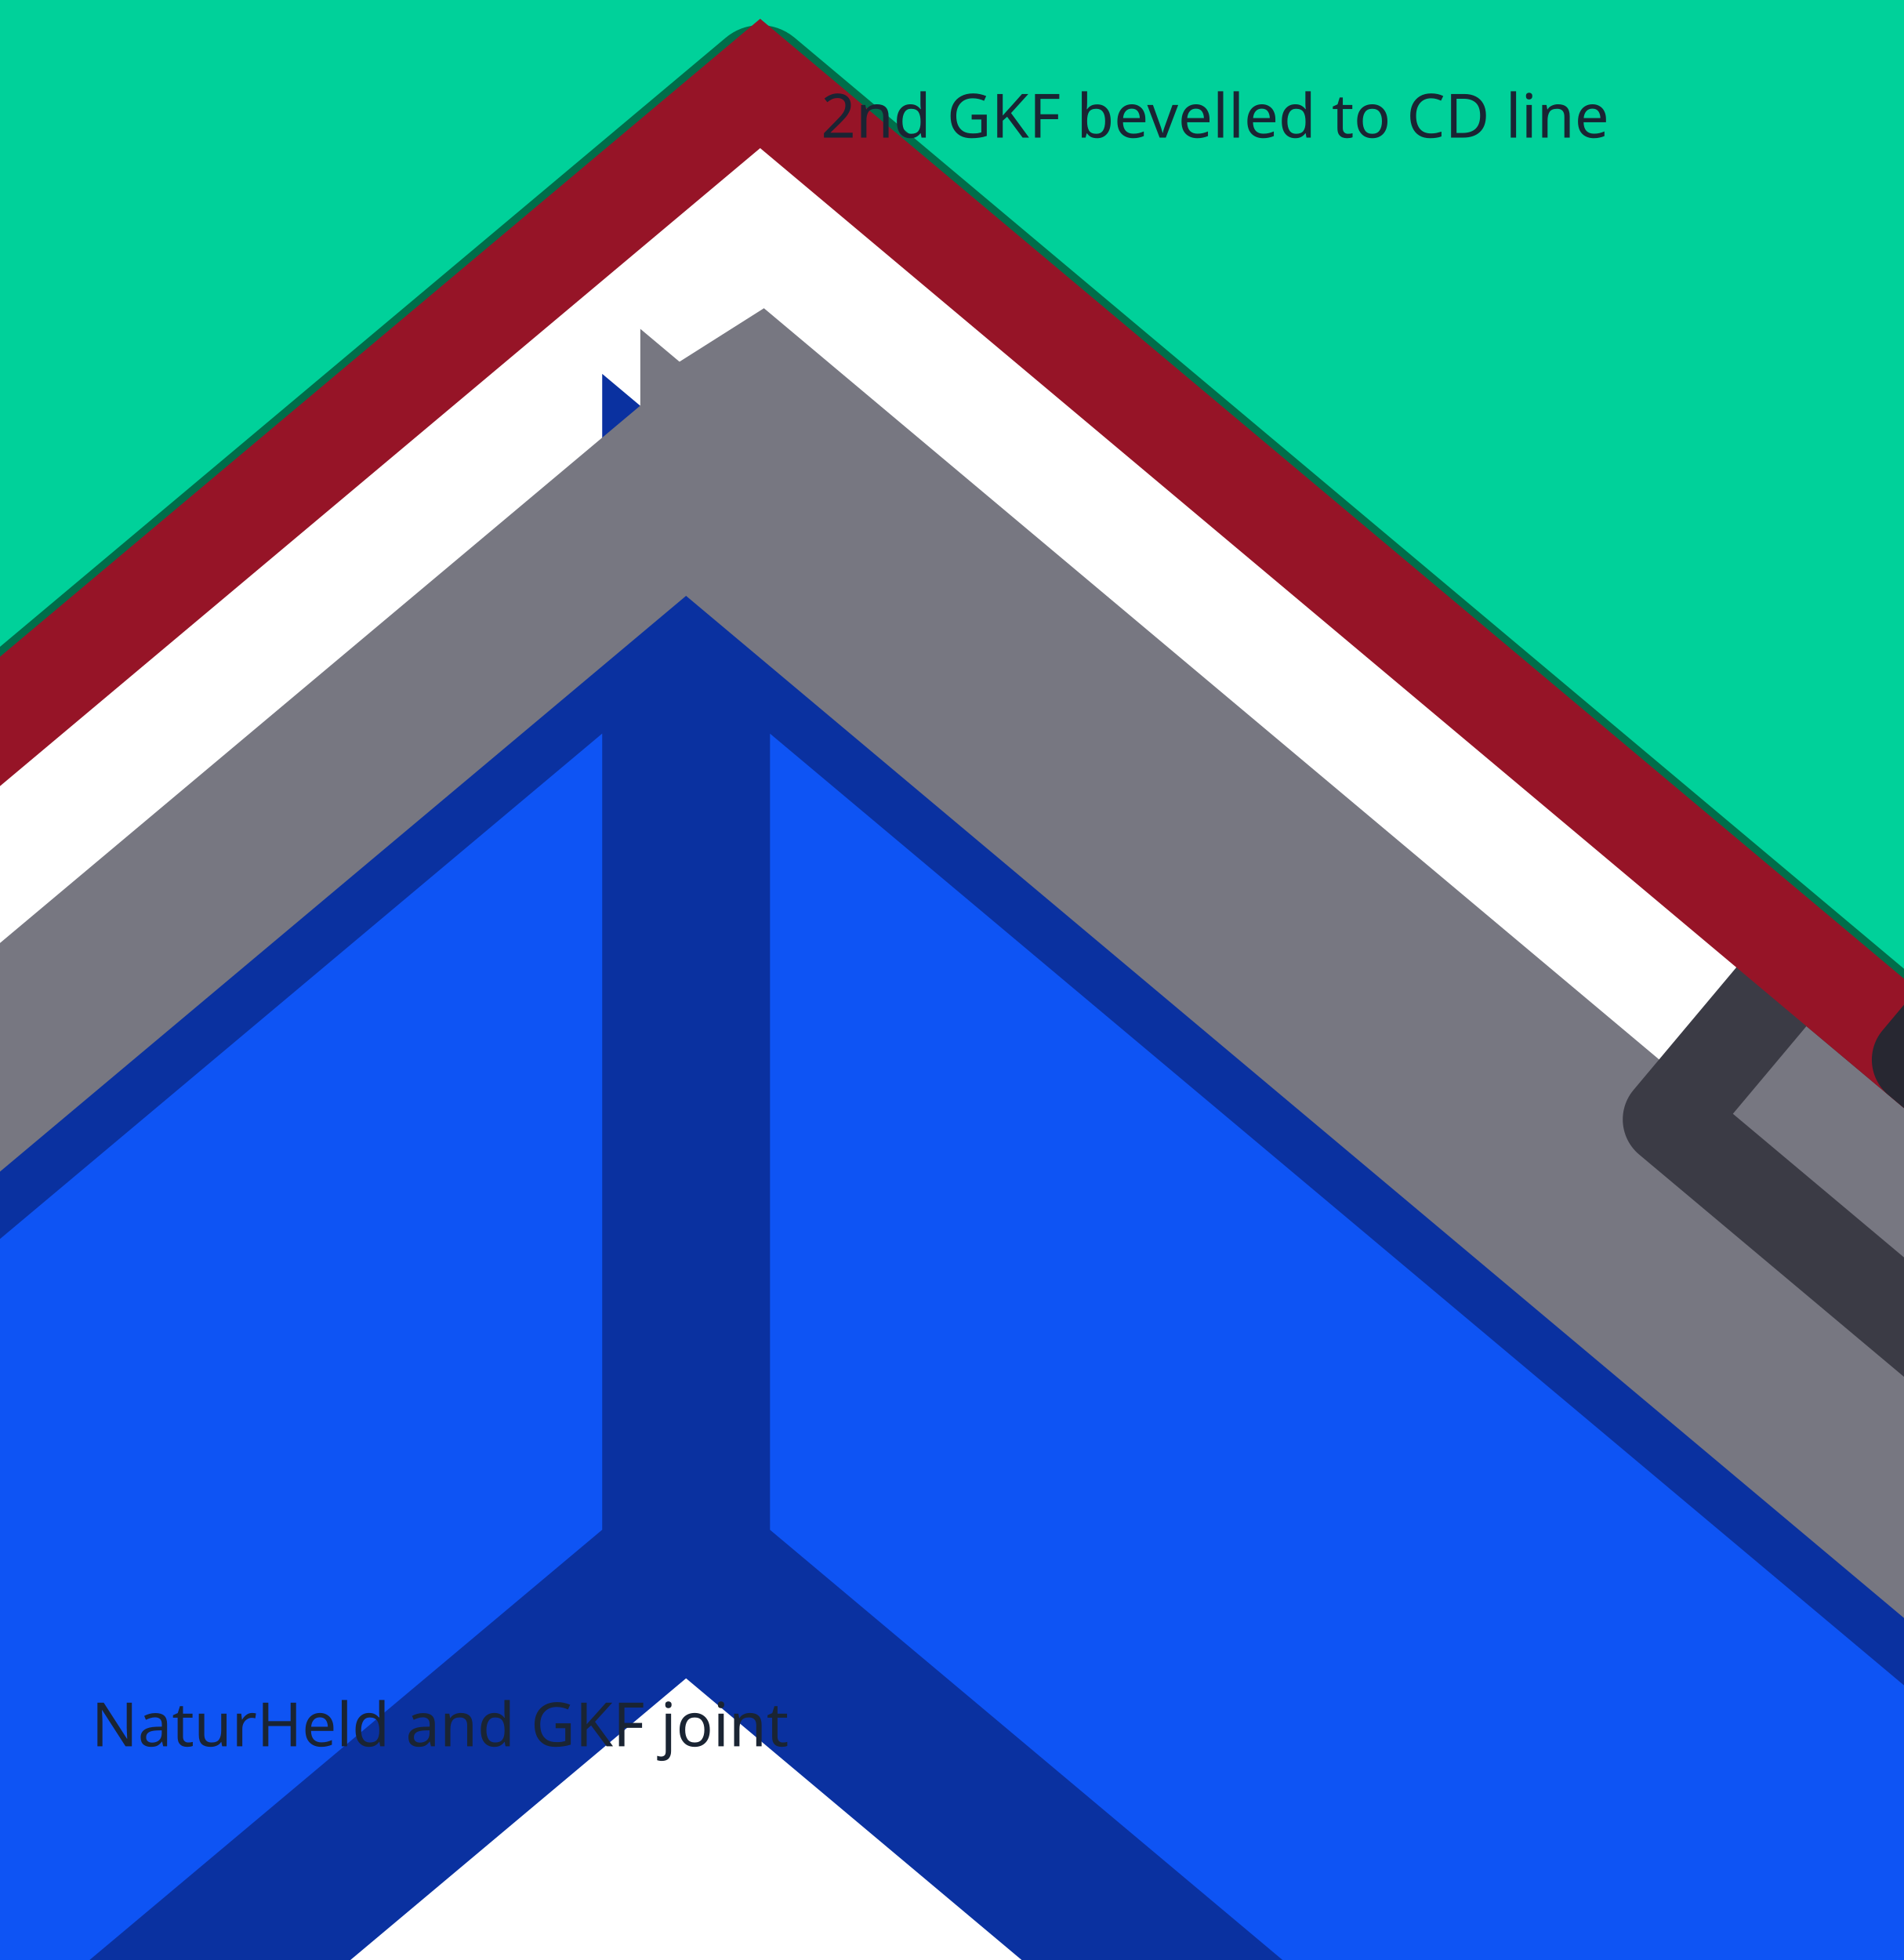
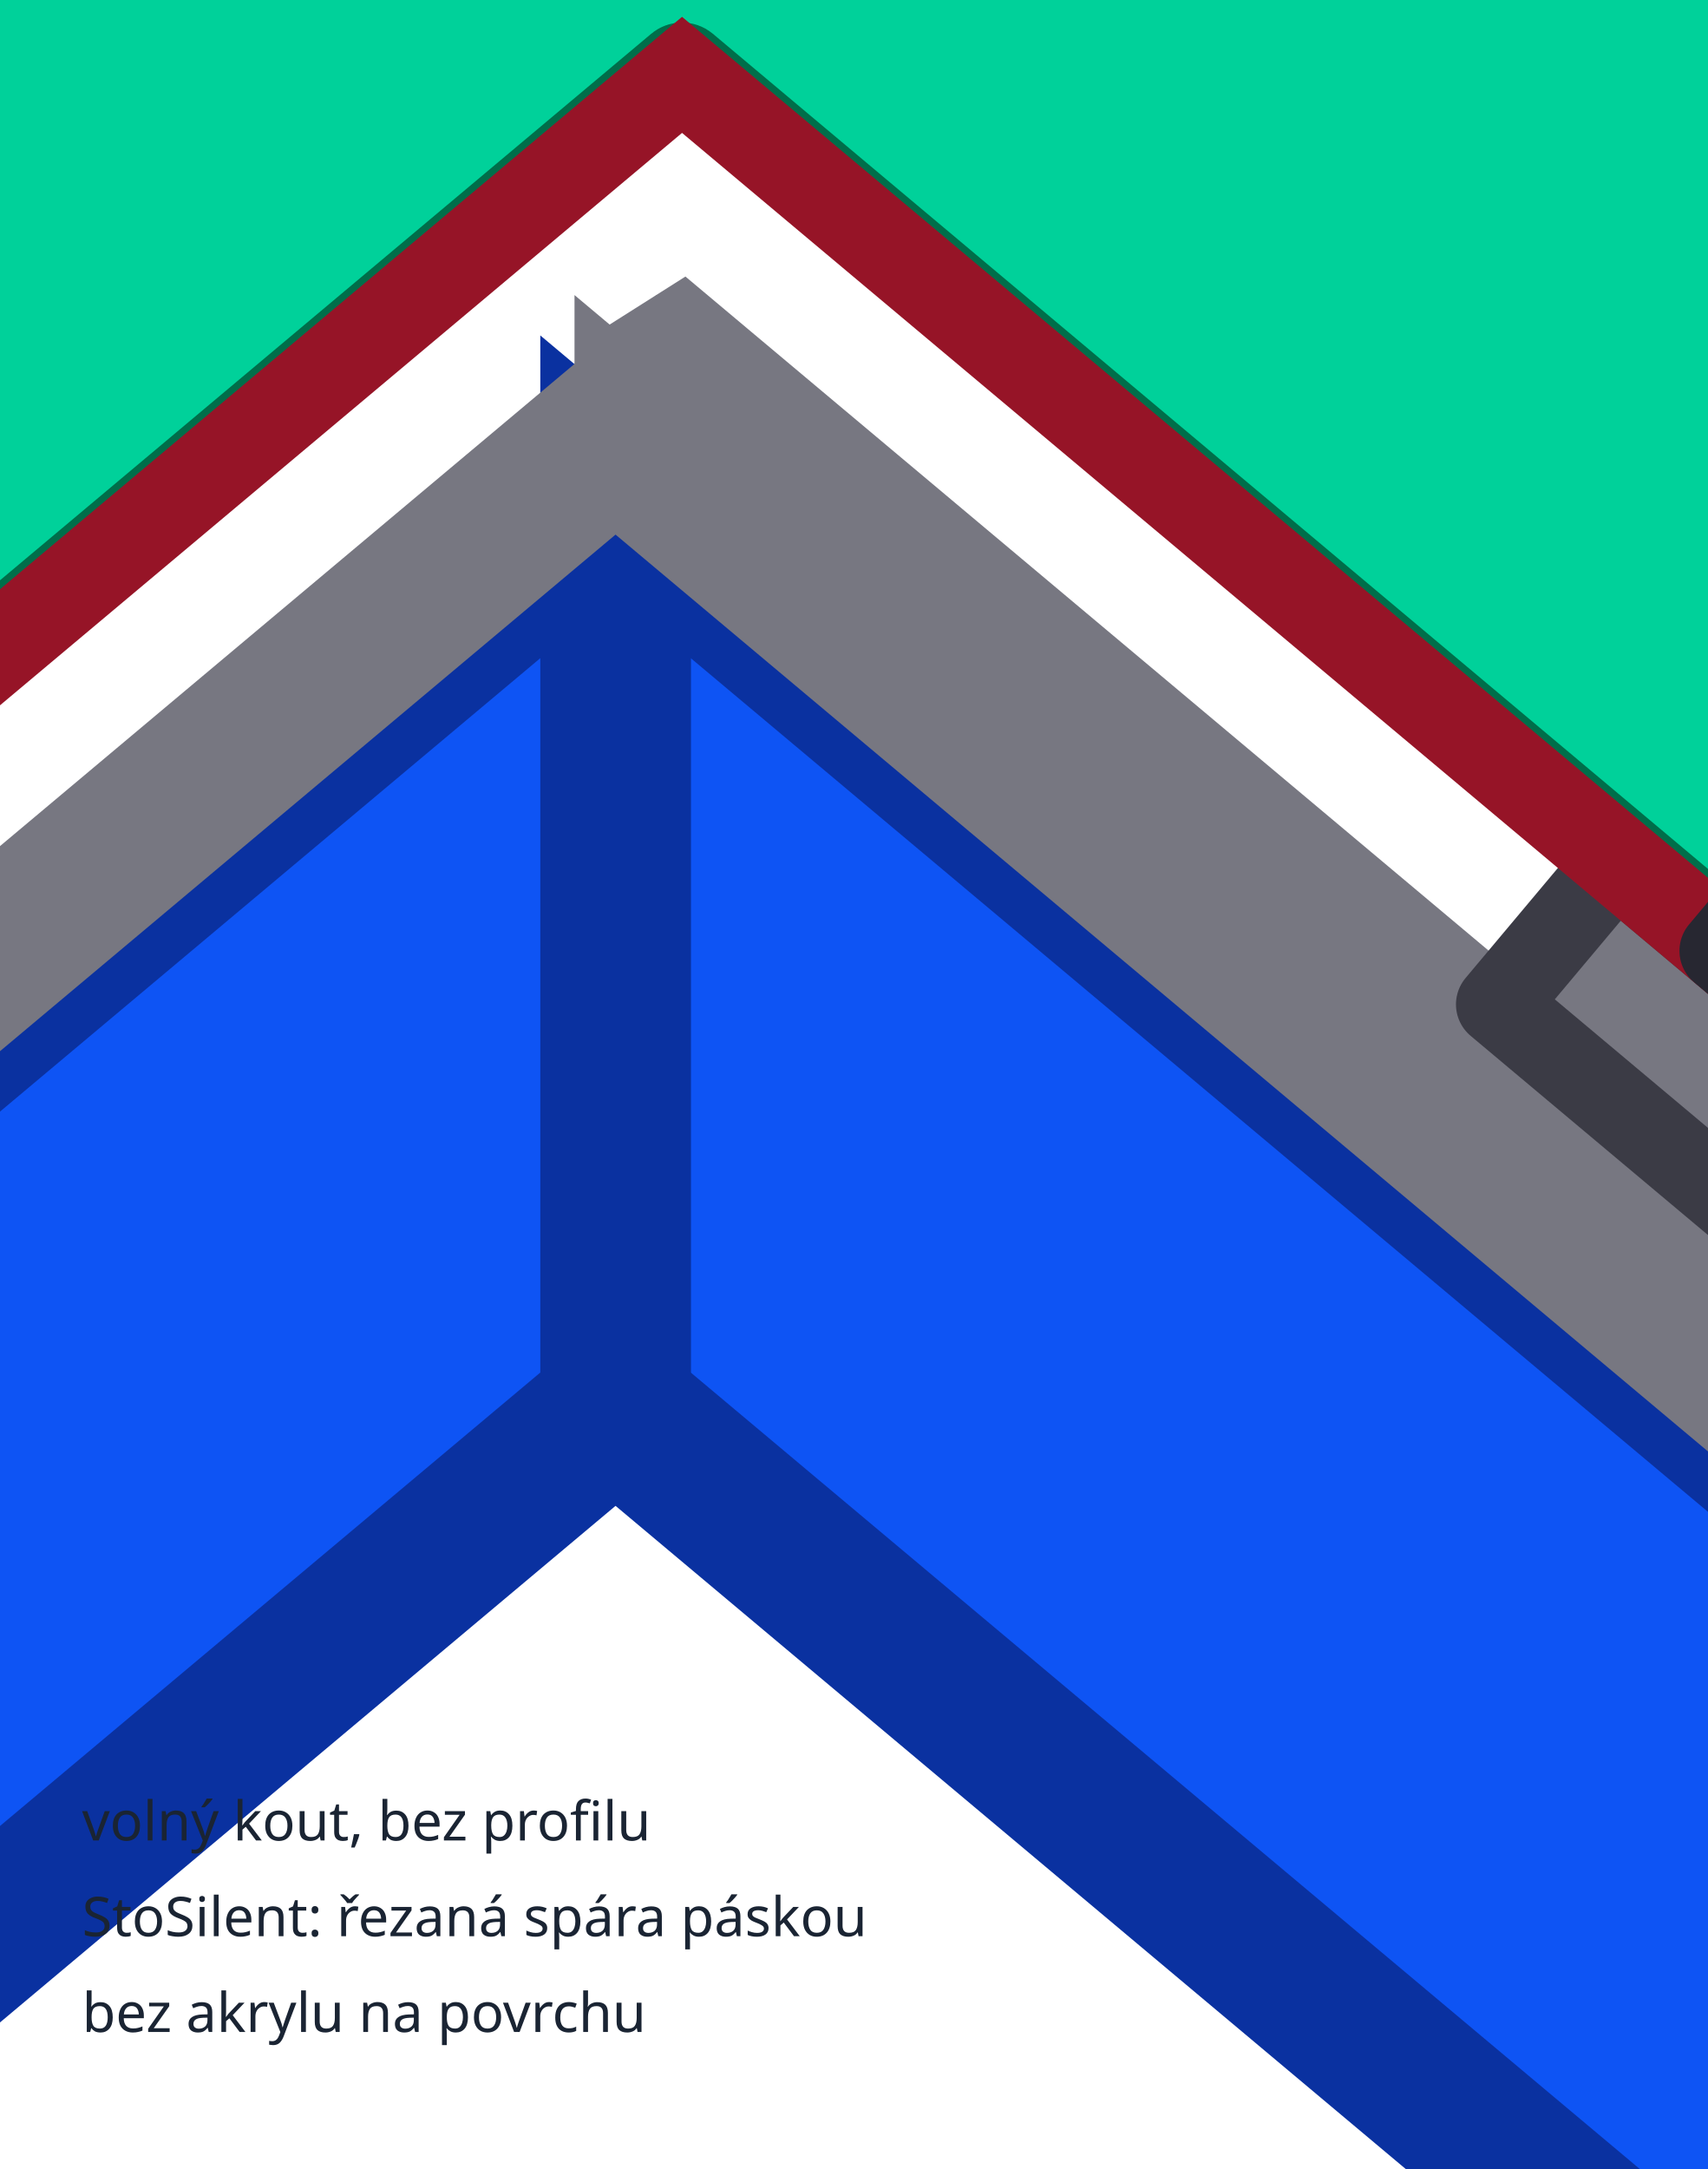
- <svg xmlns="http://www.w3.org/2000/svg" width="249.72mm" height="257.08mm" viewBox="2360.00 -5282.85 249.72 257.08" version="1.1">
+ <svg xmlns="http://www.w3.org/2000/svg" width="249.72mm" height="317.08mm" viewBox="2360.00 -5282.85 249.72 317.08" version="1.1">
  <g transform="scale(1,-1)" stroke-linecap="round">
    <g fill="rgb(230,115,20)" stroke="rgb(119,49,0)" stroke-width="12.0" id="floor">
      <path d="M 5349.0,0.0 L 1.0,0.0 L 1.0,-150.0 L 5349.0,-150.0 L 5349.0,0.0" />
    </g>
    <g fill="rgb(69,230,24)" stroke="rgb(24,119,10)" stroke-width="12.0" id="eps">
      <path d="M -266.0,-1.0 L -465.0,-1.0 L -465.0,-150.0 L -266.0,-150.0 L -266.0,-1.0" />
      <path d="M -266.0,3200.0 L -465.0,3200.0 L -465.0,2953.0 L -266.0,2953.0 L -266.0,3200.0" />
      <path d="M 5815.0,3200.0 L 5616.0,3200.0 L 5616.0,-150.0 L 5815.0,-150.0 L 5815.0,3200.0" />
    </g>
    <g fill="rgb(224,69,39)" stroke="rgb(129,30,14)" stroke-width="12.0" id="masonry">
      <path d="M -16.0,3200.0 L -265.0,3200.0 L -265.0,2953.0 L -16.0,2953.0 L -16.0,3200.0" />
      <path d="M 5615.0,3200.0 L 5366.0,3200.0 L 5366.0,-150.0 L 5615.0,-150.0 L 5615.0,3200.0" />
    </g>
    <g fill="rgb(255,224,119)" stroke="rgb(170,139,49)" stroke-width="12.0" id="plaster">
      <path d="M 0.0,3200.0 L -15.0,3200.0 L -15.0,2953.0 L 0.0,2953.0 L 0.0,3200.0" />
      <path d="M 5365.0,3200.0 L 5350.0,3200.0 L 5350.0,0.0 L 5365.0,0.0 L 5365.0,3200.0" />
    </g>
    <g fill="rgb(255,150,0)" stroke="rgb(160,80,0)" stroke-width="12.0" id="furniture">
      <path d="M 5349.0,2450.0 L 4900.0,2450.0 L 4900.0,0.0 L 5349.0,0.0 L 5349.0,2450.0" />
    </g>
    <g fill="rgb(199,84,10)" stroke="rgb(110,39,0)" stroke-width="12.0" id="wall_plate">
      <path d="M -70.0,3300.0 L -210.0,3300.0 L -210.0,3201.0 L -70.0,3201.0 L -70.0,3300.0" />
      <path d="M 5560.0,3300.0 L 5420.0,3300.0 L 5420.0,3201.0 L 5560.0,3201.0 L 5560.0,3300.0" />
    </g>
    <g fill="rgb(199,84,10)" stroke="rgb(110,39,0)" stroke-width="12.0" id="rafters">
      <path d="M 5895.0,3168.026 L 2675.0,5869.927 L -545.0,3168.026 L -545.0,2961.161 L -265.0,3196.109 L -265.0,3200.0 L -260.363,3200.0 L -210.0,3242.259 L -210.0,3300.0 L -141.187,3300.0 L 2675.0,5663.062 L 5491.187,3300.0 L 5560.0,3300.0 L 5560.0,3242.259 L 5610.363,3200.0 L 5615.0,3200.0 L 5615.0,3196.109 L 5895.0,2961.161 L 5895.0,3168.026" />
    </g>
    <g fill="rgb(0,209,154)" stroke="rgb(0,110,74)" stroke-width="12.0" id="plenum_wool">
+       <path d="M -209.0,3301.0 L -137.612,3301.0 L 2675.0,5661.062 L 5487.612,3301.0 L 5559.0,3301.0 L 5559.0,3449.963 L 2675.0,5869.927 L -209.0,3449.963 L -209.0,3301.0" />
      <path d="M 1.347,3211.041 L 2459.08,5273.324 A 1.0,1.0 -140 0,0 2460.366,5273.324 L 4762.624,3341.5 L 4988.5,3341.5 A 1.0,1.0 180.0 0,0 4989.5,3340.5 L 4989.5,3314.5 L 5420.0,3314.5 A 1.0,1.0 180.0 0,0 5421.0,3313.5 L 5421.0,3301.0 L 5487.248,3301.0 L 2675.0,5660.756 L -137.248,3301.0 L -70.0,3301.0 A 1.0,1.0 180.0 0,0 -69.214,3300.619 L 1.347,3211.041 M 990.575,4242.134 L 991.86,4240.602 L 948.526,4204.24 L 947.241,4205.773 L 990.575,4242.134 M 1507.259,4679.599 L 1508.544,4678.067 L 1465.21,4641.706 L 1463.925,4643.238 L 1507.259,4679.599 M 3911.354,4603.57 L 3954.687,4567.719 L 3953.401,4566.187 L 3910.068,4602.038 L 3911.354,4603.57 M 3434.147,4988.324 L 3432.861,4986.791 L 3389.528,5022.643 L 3390.813,5024.175 L 3434.147,4988.324" />
-       <path d="M -209.0,3301.0 L -137.612,3301.0 L 2675.0,5661.062 L 5487.612,3301.0 L 5559.0,3301.0 L 5559.0,3449.963 L 2675.0,5869.927 L -209.0,3449.963 L -209.0,3301.0" />
    </g>
    <g fill="rgb(69,69,80)" stroke="rgb(30,30,39)" stroke-width="12.0" id="racking_strap">
      <path d="M 1507.259,4679.599 L 1463.925,4643.238 L 1465.21,4641.706 L 1508.544,4678.067 L 1507.259,4679.599" />
      <path d="M 948.526,4204.24 L 991.86,4240.602 L 990.575,4242.134 L 947.241,4205.773 L 948.526,4204.24" />
      <path d="M 3954.687,4567.719 L 3911.354,4603.57 L 3910.068,4602.038 L 3953.401,4566.187 L 3954.687,4567.719" />
      <path d="M 3389.528,5022.643 L 3432.861,4986.791 L 3434.147,4988.324 L 3390.813,5024.175 L 3389.528,5022.643" />
    </g>
    <g fill="none" stroke="rgb(234,14,14)" stroke-width="22.0" id="roofing">
      <path d="M -545.0,3170.026 L 2675.0,5871.927 L 5895.0,3170.026 L 5895.0,3355.699 L 2675.0,6057.6 L -545.0,3355.699 L -545.0,3170.026" />
    </g>
    <g fill="rgb(139,209,255)" stroke="rgb(39,119,180)" stroke-width="12.0" id="glazing">
      <path d="M -130.0,2500.0 L -150.0,2500.0 L -150.0,1.0 L -130.0,1.0 L -130.0,2500.0" />
    </g>
    <g fill="rgb(14,84,244)" stroke="rgb(10,49,160)" stroke-width="22.0" id="slope_naturheld_140">
      <path d="M 2450.0,5076.768 A 1.0,1.0 -140.0 0,0 2450.643,5076.534 L 4899.0,3022.118 L 4899.0,3155.27 L 4740.222,3288.5 L 4714.176,3288.5 L 4714.176,3299.0 L 4727.709,3299.0 L 4725.325,3301.0 L 4714.176,3301.0 L 4714.176,3310.355 L 2450.0,5210.225 L 2450.0,5076.768" />
      <path d="M 4.0,3024.635 L 2449.357,5076.534 A 1.0,1.0 -140.0 0,0 2450.0,5076.768 L 2450.0,5210.225 L 4.0,3157.787 L 4.0,3153.543 L 27.8,3153.543 L 27.8,3152.743 L 4.0,3152.743 L 4.0,3024.635" />
    </g>
    <g fill="rgb(230,230,234)" stroke="rgb(119,119,129)" stroke-width="12.0" id="slope_gkf">
      <path d="M 2450.0,5212.53 L 4713.176,3313.5 L 4732.622,3311.5 L 2450.0,5226.848 L 2450.0,5212.53" />
      <path d="M 1.2,3157.743 L 2450.0,5212.53 L 2450.0,5226.848 L 1.2,3172.06 L 1.2,3157.743" />
      <path d="M 2450.0,5228.848 L 4732.622,3313.5 L 4752.069,3311.5 L 2459.723,5235.006 L 2450.0,5228.848" />
    </g>
    <g fill="rgb(119,119,129)" stroke="rgb(59,59,69)" stroke-width="12.0" id="slope_cd">
      <path d="M 1.2,3173.06 L 17.041,3186.352 L 1.2,3205.23 L 1.2,3173.06" />
      <path d="M 354.1,3469.179 L 400.063,3507.746 L 382.708,3528.429 L 336.745,3489.862 L 354.1,3469.179" />
      <path d="M 737.122,3790.573 L 783.085,3829.14 L 765.73,3849.823 L 719.767,3811.256 L 737.122,3790.573" />
      <path d="M 1120.145,4111.966 L 1166.107,4150.534 L 1148.752,4171.217 L 1102.789,4132.65 L 1120.145,4111.966" />
      <path d="M 1503.167,4433.36 L 1549.129,4471.927 L 1531.774,4492.611 L 1485.812,4454.043 L 1503.167,4433.36" />
      <path d="M 1886.189,4754.754 L 1932.152,4793.321 L 1914.796,4814.004 L 1868.834,4775.437 L 1886.189,4754.754" />
      <path d="M 2269.211,5076.148 L 2315.174,5114.715 L 2297.819,5135.398 L 2251.856,5096.831 L 2269.211,5076.148" />
      <path d="M 2578.882,5136.02 L 2624.845,5097.453 L 2642.2,5118.136 L 2596.238,5156.703 L 2578.882,5136.02" />
-       <path d="M 2810.038,4942.058 L 2856,4903.49 L 2873.356,4924.174 L 2827.393,4962.741 L 2810.038,4942.058" />
-       <path d="M 3193.06,4620.664 L 3239.023,4582.097 L 3256.378,4602.78 L 3210.415,4641.347 L 3193.06,4620.664" />
-       <path d="M 3576.082,4299.27 L 3622.045,4260.703 L 3639.4,4281.386 L 3593.438,4319.953 L 3576.082,4299.27" />
-       <path d="M 3959.104,3977.876 L 4005.067,3939.309 L 4022.422,3959.992 L 3976.46,3998.559 L 3959.104,3977.876" />
-       <path d="M 4342.127,3656.482 L 4388.089,3617.915 L 4405.445,3638.598 L 4359.482,3677.166 L 4342.127,3656.482" />
-       <path d="M 4725.149,3335.089 L 4752.069,3312.5 L 4769.424,3333.183 L 4742.504,3355.772 L 4725.149,3335.089" />
+       <path d="M 2961.904,4814.626 L 3007.867,4776.059 L 3025.222,4796.742 L 2979.26,4835.31 L 2961.904,4814.626" />
+       <path d="M 3344.927,4493.233 L 3390.889,4454.665 L 3408.245,4475.348 L 3362.282,4513.916 L 3344.927,4493.233" />
+       <path d="M 3727.949,4171.839 L 3773.912,4133.271 L 3791.267,4153.955 L 3745.304,4192.522 L 3727.949,4171.839" />
+       <path d="M 4110.971,3850.445 L 4156.934,3811.878 L 4174.289,3832.561 L 4128.326,3871.128 L 4110.971,3850.445" />
+       <path d="M 4493.993,3529.051 L 4539.956,3490.484 L 4557.311,3511.167 L 4511.349,3549.734 L 4493.993,3529.051" />
    </g>
    <g fill="rgb(224,34,59)" stroke="rgb(150,20,39)" stroke-width="12.0" id="slope_foil">
-       <path d="M 4762.26,3340.5 L 2459.723,5272.558 L 1.074,3209.506 L 2.63,3209.506 L 2459.723,5271.252 L 4761.896,3339.5 L 4987.5,3339.5 L 4987.5,3312.5 L 5419.0,3312.5 L 5419.0,3201.0 L 5394.852,3201.0 L 5389.852,3215.0 L 5379.148,3215.0 L 5374.148,3201.0 L 5349.0,3201.0 L 5349.0,3150.0 L 5350.0,3150.0 L 5350.0,3200.0 L 5374.852,3200.0 L 5379.852,3214.0 L 5389.148,3214.0 L 5394.148,3200.0 L 5420.0,3200.0 L 5420.0,3313.5 L 4988.5,3313.5 L 4988.5,3340.5 L 4762.26,3340.5" />
-       <path d="M 2.0,3173.732 L 1.0,3172.893 L 1.0,3169.612 L 1.2,3169.612 L 1.2,3172.06 L 2.0,3172.732 L 2.0,3173.732" />
      <path d="M 14.592,3208.706 L 1.0,3208.706 L 1.0,3208.459 L 14.663,3208.459 L 14.592,3208.706" />
      <path d="M -0.0,3208.605 L -0.174,3208.459 L 0.0,3208.459 L 0.0,3208.605" />
+       <path d="M 2.0,3173.732 L 1.0,3172.893 L 1.0,3169.612 L 1.2,3169.612 L 1.2,3172.06 L 2.0,3172.732 L 2.0,3173.732" />
+       <path d="M 4762.26,3340.5 L 2459.723,5272.558 L 1.074,3209.506 L 2.63,3209.506 L 2459.723,5271.252 L 4761.896,3339.5 L 4987.5,3339.5 L 4987.5,3312.5 L 5419.0,3312.5 L 5419.0,3201.0 L 5394.852,3201.0 L 5389.852,3215.0 L 5379.148,3215.0 L 5374.148,3201.0 L 5349.0,3201.0 L 5349.0,3150.0 L 5350.0,3150.0 L 5350.0,3200.0 L 5374.852,3200.0 L 5379.852,3214.0 L 5389.148,3214.0 L 5394.148,3200.0 L 5420.0,3200.0 L 5420.0,3313.5 L 4988.5,3313.5 L 4988.5,3340.5 L 4762.26,3340.5" />
    </g>
    <g fill="rgb(255,139,0)" stroke="rgb(180,90,0)" stroke-width="12.0" id="vapour_brake_tape">
      <path d="M 0.8,3204.0 L 0.8,3169.612 L 1.0,3169.612 L 1.0,3172.893 L 1.05,3172.935 L 1.05,3204.0 L 0.8,3204.0" />
      <path d="M -13.0,3204.0 L -13.0,3203.0 L 0.0,3203.0 L 0.0,3204.0 L -13.0,3204.0" />
      <path d="M 5365.0,3202.0 L 5348.0,3202.0 L 5348.0,3149.0 L 5349.0,3149.0 L 5349.0,3201.0 L 5365.0,3201.0 L 5365.0,3202.0" />
    </g>
    <g fill="rgb(119,119,129)" stroke="rgb(39,39,49)" stroke-width="12.0" id="eave_ud">
      <path d="M 0.0,3152.743 L 27.8,3152.743 L 27.8,3153.543 L 0.8,3153.543 L 0.8,3208.706 L 27.8,3208.706 L 27.8,3209.506 L -0.0,3209.506 L 0.0,3152.743" />
    </g>
    <g fill="rgb(244,244,244)" stroke="rgb(20,20,20)" stroke-width="12.0" id="eave_acrylic">
      <path d="M 2.4,3018.787 L 2.4,3020.787 L 0.2,3015.141 L 0.2,3013.141 L 2.4,3018.787" />
    </g>
    <g fill="rgb(150,150,160)" stroke="rgb(69,69,80)" stroke-width="12.0" id="slope_direct_hanger">
      <path d="M 352.066,3502.718 L 367.387,3515.574 L 265.183,3637.375 L 249.863,3624.519 L 352.066,3502.718" />
      <path d="M 735.088,3824.112 L 750.409,3836.967 L 648.206,3958.768 L 632.885,3945.913 L 735.088,3824.112" />
      <path d="M 1118.11,4145.505 L 1133.431,4158.361 L 1031.228,4280.162 L 1015.907,4267.306 L 1118.11,4145.505" />
      <path d="M 1501.132,4466.899 L 1516.453,4479.755 L 1414.25,4601.556 L 1398.929,4588.7 L 1501.132,4466.899" />
      <path d="M 1884.155,4788.293 L 1899.476,4801.149 L 1797.272,4922.95 L 1781.951,4910.094 L 1884.155,4788.293" />
      <path d="M 2267.177,5109.687 L 2282.498,5122.543 L 2180.295,5244.344 L 2164.974,5231.488 L 2267.177,5109.687" />
    </g>
    <g fill="rgb(90,90,100)" stroke="rgb(39,39,49)" stroke-width="12.0" id="slope_nonius">
      <path d="M 2611.558,5143.848 L 2626.879,5130.992 L 2906.977,5464.799 L 2891.656,5477.655 L 2611.558,5143.848" />
-       <path d="M 2842.714,4949.885 L 2858.035,4937.029 L 3138.132,5270.837 L 3122.812,5283.692 L 2842.714,4949.885" />
-       <path d="M 3225.736,4628.491 L 3241.057,4615.635 L 3521.155,4949.443 L 3505.834,4962.298 L 3225.736,4628.491" />
-       <path d="M 3608.758,4307.097 L 3624.079,4294.242 L 3904.177,4628.049 L 3888.856,4640.905 L 3608.758,4307.097" />
-       <path d="M 3991.781,3985.704 L 4007.102,3972.848 L 4287.199,4306.655 L 4271.878,4319.511 L 3991.781,3985.704" />
-       <path d="M 4374.803,3664.31 L 4390.124,3651.454 L 4670.221,3985.261 L 4654.9,3998.117 L 4374.803,3664.31" />
-       <path d="M 5037.923,3676.723 L 4967.5,3592.797 L 4967.5,3561.682 L 5053.244,3663.868 L 5037.923,3676.723" />
-       <path d="M 4757.825,3342.916 L 4769.424,3333.183 L 4777.78,3343.142 L 4781.502,3340.019 L 4947.5,3537.847 L 4947.5,3568.962 L 4757.825,3342.916" />
+       <path d="M 2994.581,4822.454 L 3009.902,4809.598 L 3289.999,5143.405 L 3274.678,5156.261 L 2994.581,4822.454" />
+       <path d="M 3377.603,4501.06 L 3392.924,4488.204 L 3673.021,4822.011 L 3657.7,4834.867 L 3377.603,4501.06" />
+       <path d="M 3760.625,4179.666 L 3775.946,4166.81 L 4056.044,4500.618 L 4040.723,4513.473 L 3760.625,4179.666" />
+       <path d="M 4143.647,3858.272 L 4158.968,3845.417 L 4439.066,4179.224 L 4423.745,4192.08 L 4143.647,3858.272" />
+       <path d="M 4526.67,3536.879 L 4541.99,3524.023 L 4822.088,3857.83 L 4806.767,3870.686 L 4526.67,3536.879" />
    </g>
    <g fill="rgb(14,84,244)" stroke="rgb(10,49,160)" stroke-width="22.0" id="soffit_naturheld_140">
      <path d="M 4901.0,2471.0 L 4943.0,2471.0 L 4943.0,3286.5 L 4901.0,3286.5 L 4901.0,2471.0" />
    </g>
    <g fill="rgb(0,209,154)" stroke="rgb(0,110,74)" stroke-width="12.0" id="soffit_mineral_wool">
      <path d="M 4945.0,2483.5 L 5349.0,2483.5 L 5349.0,2960.606 L 4945.0,2960.606 L 4945.0,2483.5 M 5302.0,2486.5 L 5302.0,2512.5 L 5329.0,2512.5 L 5329.0,2486.5 L 5302.0,2486.5" />
      <path d="M 4742.97,3286.5 L 4899.0,3156.736 L 4899.0,3286.5 L 4742.97,3286.5" />
    </g>
    <g fill="rgb(119,119,129)" stroke="rgb(59,59,69)" stroke-width="12.0" id="soffit_ud">
-       <path d="M 4766.976,3328.71 L 4757.977,3317.986 L 4760.275,3316.057 L 4760.437,3316.25 L 4786.793,3316.25 L 4786.793,3319.25 L 4762.955,3319.25 L 4769.274,3326.782 L 4766.976,3328.71" />
-       <path d="M 4787.593,3312.9 L 4815.593,3312.9 L 4815.593,3331.9 L 4814.593,3331.9 L 4814.593,3313.9 L 4788.593,3313.9 L 4788.593,3331.9 L 4787.593,3331.9 L 4787.593,3312.9" />
      <path d="M 5329.0,2512.5 L 5302.0,2512.5 L 5302.0,2486.5 L 5329.0,2486.5 L 5329.0,2512.5" />
    </g>
    <g fill="rgb(230,230,234)" stroke="rgb(119,119,129)" stroke-width="12.0" id="soffit_gkf">
      <path d="M 4714.176,3288.5 L 5419.0,3288.5 L 5419.0,3299.0 L 4714.176,3299.0 L 4714.176,3288.5" />
      <path d="M 4714.176,3301.0 L 5419.0,3301.0 L 5419.0,3311.5 L 4714.176,3311.5 L 4714.176,3301.0" />
    </g>
    <g fill="rgb(119,119,129)" stroke="rgb(59,59,69)" stroke-width="12.0" id="soffit_cd">
      <path d="M 4971.0,3286.5 L 4945.0,3286.5 L 4945.0,2486.5 L 4971.0,2486.5 L 4971.0,3286.5" />
      <path d="M 5302.0,2512.5 L 4972.0,2512.5 L 4972.0,2486.5 L 5302.0,2486.5 L 5302.0,2512.5" />
      <path d="M 4971.0,3286.5 L 4945.0,3286.5 L 4945.0,2486.5 L 4971.0,2486.5 L 4971.0,3286.5" />
      <path d="M 5302.0,2512.5 L 4972.0,2512.5 L 4972.0,2486.5 L 5302.0,2486.5 L 5302.0,2512.5" />
      <path d="M 4927.5,3312.5 L 4987.5,3312.5 L 4987.5,3339.5 L 4927.5,3339.5 L 4927.5,3312.5" />
    </g>
    <g fill="rgb(20,20,23)" stroke="rgb(10,10,11)" stroke-width="2.0" id="joint_screw">
      <path d="M 1.0,3158.743 L 2.6,3158.743 L 2.6,3166.743 L 1.0,3166.743 L 1.0,3158.743" />
      <path d="M -34.0,3160.993 L 1.0,3160.993 L 1.0,3164.493 L -34.0,3164.493 L -34.0,3160.993" />
      <path d="M 1.0,3158.743 L 2.6,3158.743 L 2.6,3166.743 L 1.0,3166.743 L 1.0,3158.743" />
      <path d="M -34.0,3160.993 L 1.0,3160.993 L 1.0,3164.493 L -34.0,3164.493 L -34.0,3160.993" />
      <path d="M 8.0,3160.902 L 9.6,3160.902 L 9.6,3168.902 L 8.0,3168.902 L 8.0,3160.902" />
      <path d="M -2.0,3163.152 L 8.0,3163.152 L 8.0,3166.652 L -2.0,3166.652 L -2.0,3163.152" />
      <path d="M 8.0,3160.902 L 9.6,3160.902 L 9.6,3168.902 L 8.0,3168.902 L 8.0,3160.902" />
      <path d="M -2.0,3163.152 L 8.0,3163.152 L 8.0,3166.652 L -2.0,3166.652 L -2.0,3163.152" />
      <path d="M -2.0,3163.152 L 8.0,3163.152 L 8.0,3166.652 L -2.0,3166.652 L -2.0,3163.152" />
-       <path d="M 4797.593,3285.9 L 4805.593,3285.9 L 4805.593,3287.5 L 4797.593,3287.5 L 4797.593,3285.9" />
-       <path d="M 4799.843,3287.5 L 4803.343,3287.5 L 4803.343,3319.5 L 4799.843,3319.5 L 4799.843,3287.5" />
-       <path d="M 4797.593,3285.9 L 4805.593,3285.9 L 4805.593,3287.5 L 4797.593,3287.5 L 4797.593,3285.9" />
-       <path d="M 4799.843,3287.5 L 4803.343,3287.5 L 4803.343,3319.5 L 4799.843,3319.5 L 4799.843,3287.5" />
-       <path d="M 4797.593,3285.9 L 4805.593,3285.9 L 4805.593,3287.5 L 4797.593,3287.5 L 4797.593,3285.9" />
-       <path d="M 4799.843,3287.5 L 4803.343,3287.5 L 4803.343,3319.5 L 4799.843,3319.5 L 4799.843,3287.5" />
-       <path d="M 4720.678,3306.205 L 4719.65,3304.979 L 4725.778,3299.837 L 4726.807,3301.062 L 4720.678,3306.205" />
-       <path d="M 4744.9,3331.57 L 4722.402,3304.758 L 4725.083,3302.509 L 4747.581,3329.32 L 4744.9,3331.57" />
-       <path d="M 4720.678,3306.205 L 4719.65,3304.979 L 4725.778,3299.837 L 4726.807,3301.062 L 4720.678,3306.205" />
-       <path d="M 4744.9,3331.57 L 4722.402,3304.758 L 4725.083,3302.509 L 4747.581,3329.32 L 4744.9,3331.57" />
-       <path d="M 4720.678,3306.205 L 4719.65,3304.979 L 4725.778,3299.837 L 4726.807,3301.062 L 4720.678,3306.205" />
-       <path d="M 4744.9,3331.57 L 4722.402,3304.758 L 4725.083,3302.509 L 4747.581,3329.32 L 4744.9,3331.57" />
-       <path d="M 4763.429,3317.327 L 4768.572,3323.455 L 4767.346,3324.484 L 4762.204,3318.355 L 4763.429,3317.327" />
-       <path d="M 4762.501,3321.043 L 4764.751,3323.724 L 4755.558,3331.438 L 4753.308,3328.757 L 4762.501,3321.043" />
-       <path d="M 4784.193,3313.75 L 4785.793,3313.75 L 4785.793,3321.75 L 4784.193,3321.75 L 4784.193,3313.75" />
-       <path d="M 4785.793,3316 L 4794.793,3316 L 4794.793,3319.5 L 4785.793,3319.5 L 4785.793,3316" />
    </g>
    <g fill="rgb(90,90,100)" stroke="rgb(39,39,49)" stroke-width="12.0" id="soffit_nonius">
      <path d="M 4961.075,3744.817 L 4947.5,3744.817 L 4947.5,3339.5 L 4967.5,3339.5 L 4967.5,3739.426 L 4961.075,3744.817" />
      <path d="M 4968.5,3312.5 L 4948.5,3312.5 L 4948.5,3286.5 L 4968.5,3286.5 L 4968.5,3312.5" />
      <path d="M 4968.5,3312.5 L 4948.5,3312.5 L 4948.5,3286.5 L 4968.5,3286.5 L 4968.5,3312.5" />
      <path d="M 5331.0,2486.5 L 5254.0,2486.5 L 5254.0,2483.5 L 5331.0,2483.5 L 5331.0,2486.5" />
      <path d="M 5334.0,2563.5 L 5331.0,2563.5 L 5331.0,2486.5 L 5334.0,2486.5 L 5334.0,2563.5" />
      <path d="M 5331.0,2486.5 L 5254.0,2486.5 L 5254.0,2483.5 L 5331.0,2483.5 L 5331.0,2486.5" />
      <path d="M 5334.0,2563.5 L 5331.0,2563.5 L 5331.0,2486.5 L 5334.0,2486.5 L 5334.0,2563.5" />
      <path d="M 5419.0,3286.5 L 5365.0,3286.5 L 5365.0,3283.5 L 5419.0,3283.5 L 5419.0,3286.5" />
      <path d="M 5419.0,3283.5 L 5416.0,3283.5 L 5416.0,3232.5 L 5419.0,3232.5 L 5419.0,3283.5" />
    </g>
    <g fill="rgb(167,176,187)" stroke="rgb(69,78,90)" stroke-width="12.0" id="soffit_duct">
      <circle cx="5264.0" cy="3197.5" r="80.0" />
      <circle cx="5099.0" cy="3197.5" r="80.0" />
      <circle cx="5181.5" cy="3054.606" r="80.0" />
    </g>
    <g fill="none" stroke="rgb(0,0,0)" stroke-width="12.0" id="soffit_gkb">
      <path d="M 4945.0,2471.0 L 5349.0,2471.0 L 5349.0,2481.5 L 4945.0,2481.5 L 4945.0,2471.0" />
    </g>
  </g>
  <g font-family="sans-serif" font-size="8" fill="#1a2433">
-     <text x="2372.0" y="-5053.8">NaturHeld and GKF joint</text>
-     <text x="2467.7" y="-5264.8">2nd GKF bevelled to CD line</text>
+     <text x="2372.0" y="-5013.8">volný kout, bez profilu</text>
+     <text x="2372.0" y="-4999.8">StoSilent: řezaná spára páskou</text>
+     <text x="2372.0" y="-4985.8">bez akrylu na povrchu</text>
  </g>
</svg>
